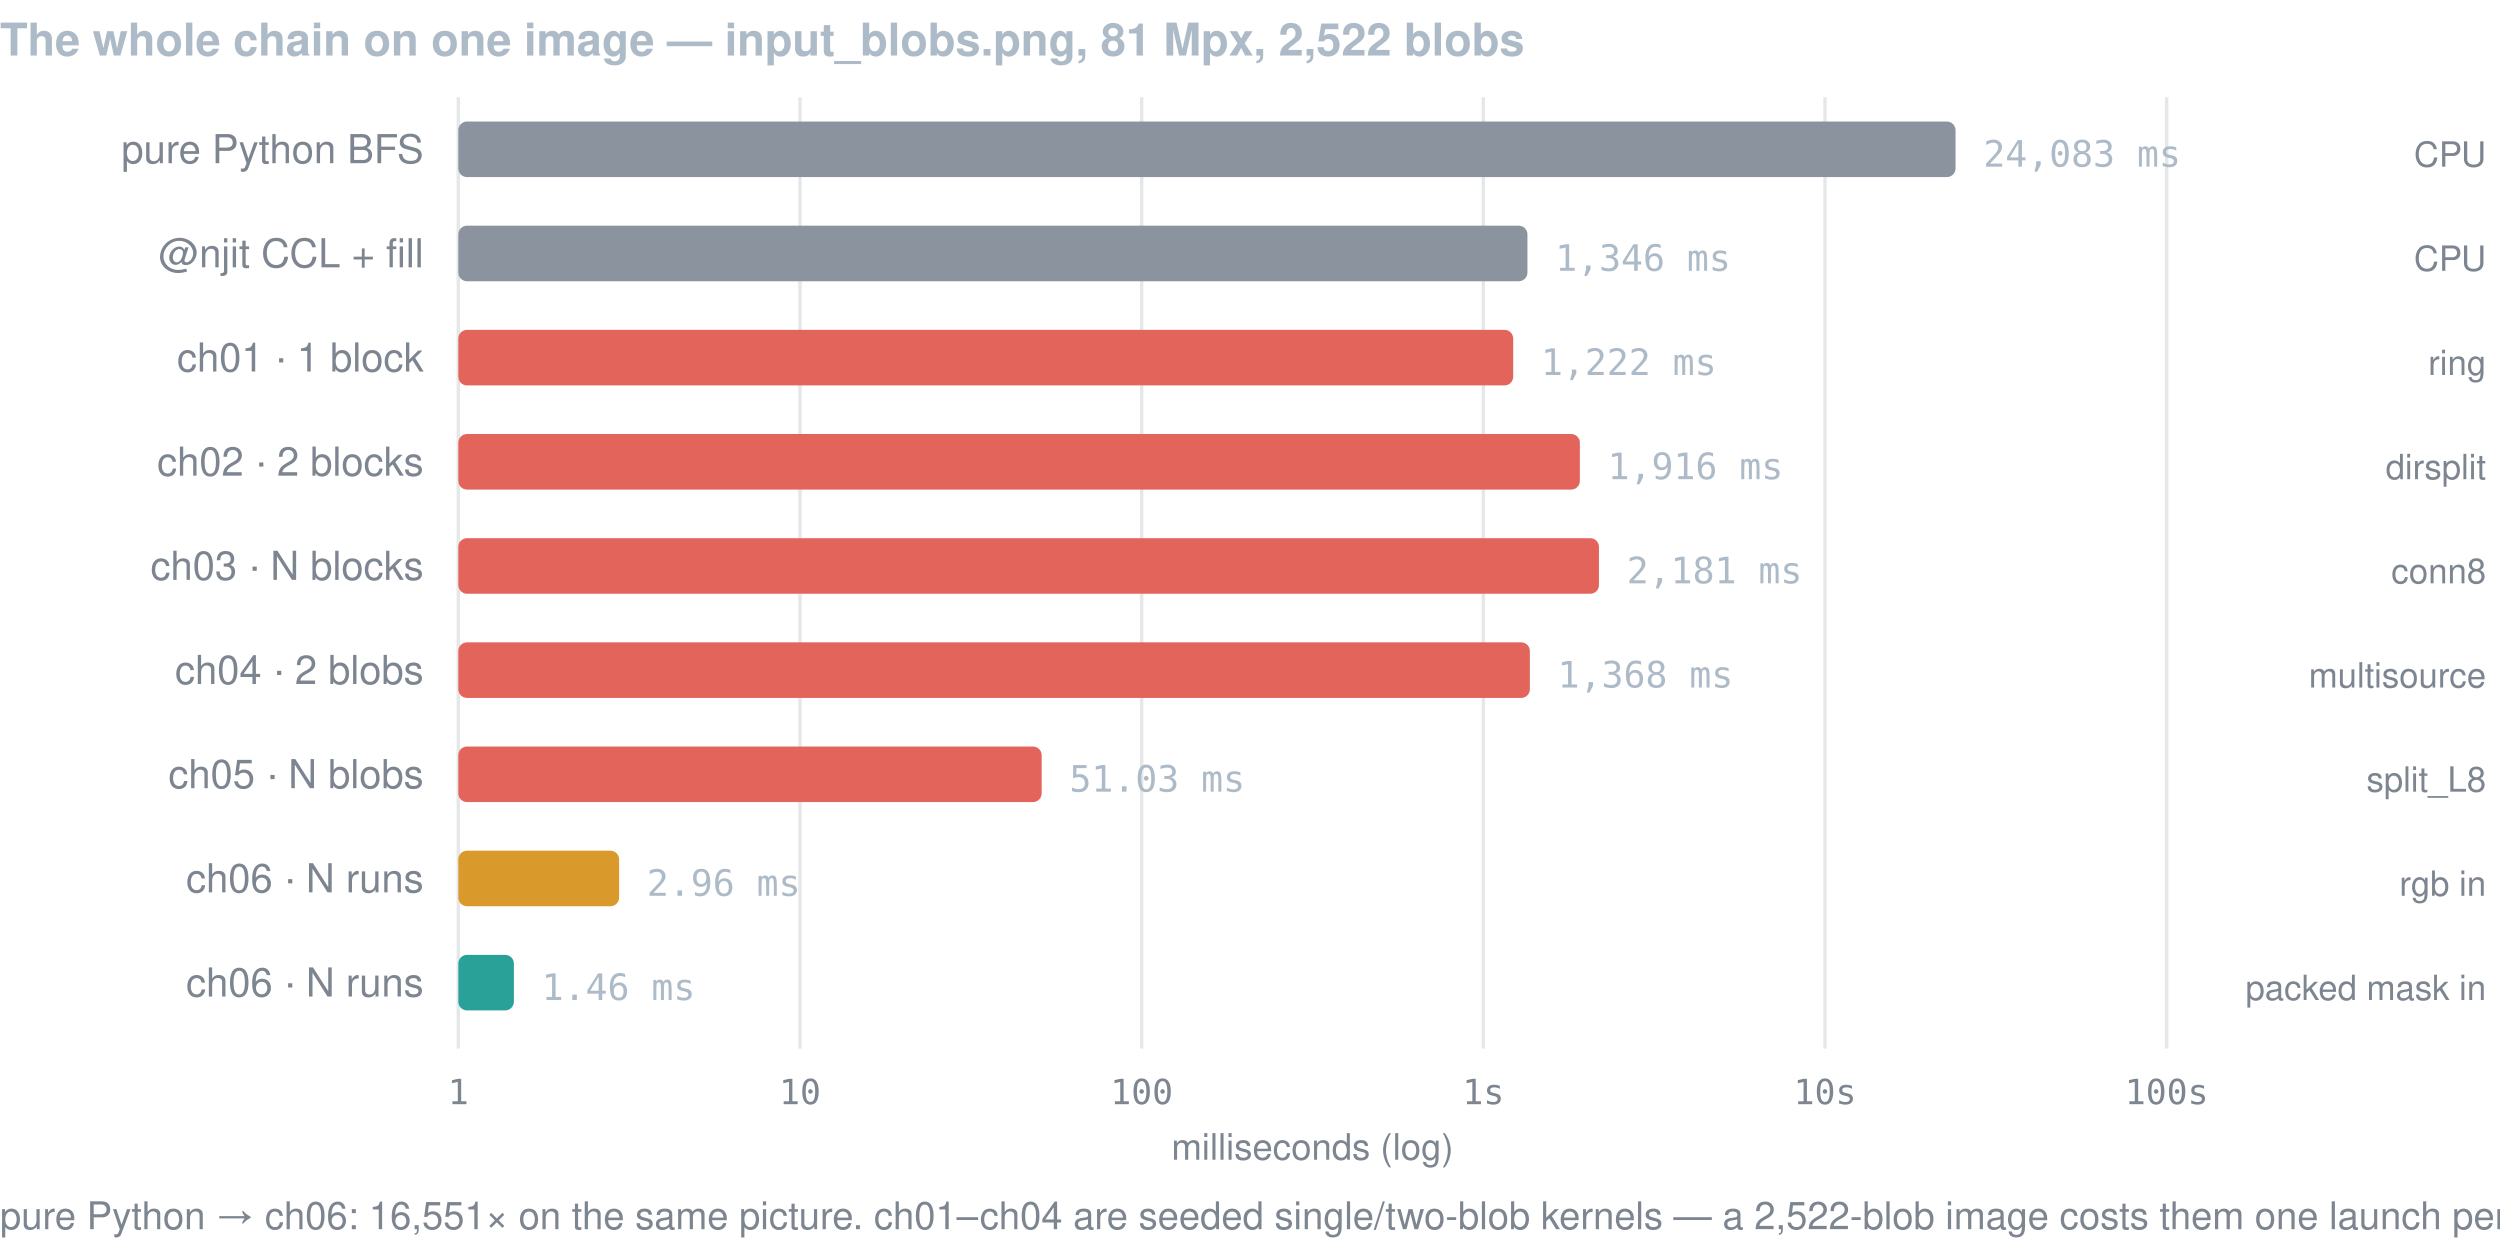
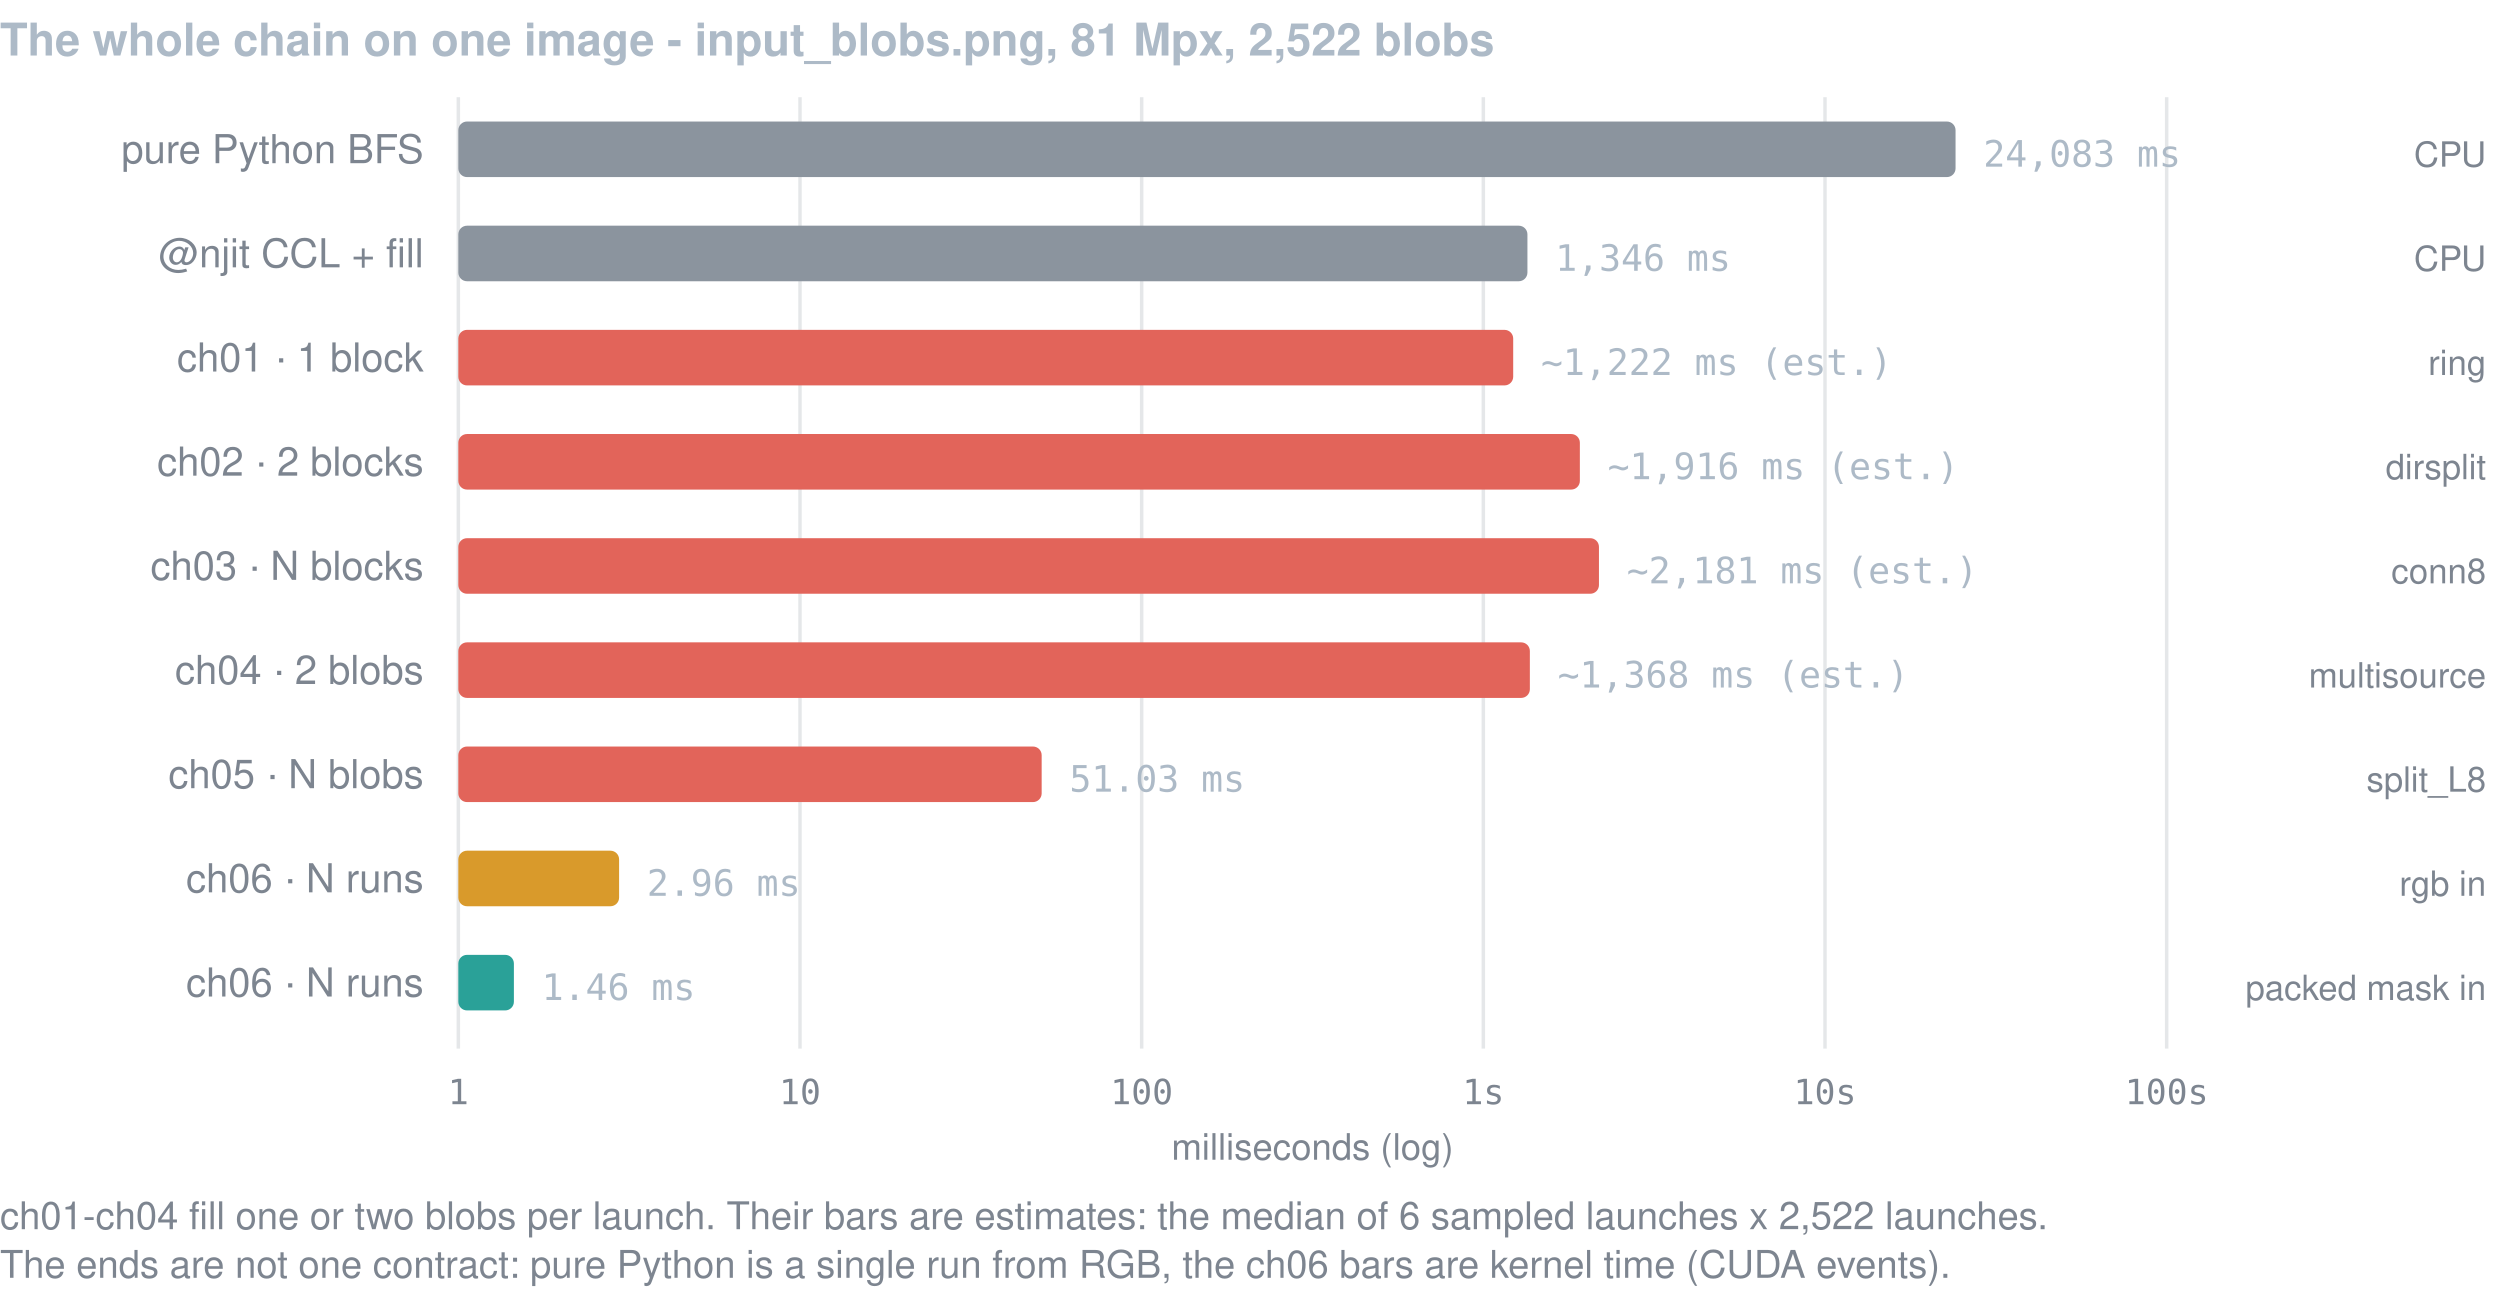
- <svg xmlns="http://www.w3.org/2000/svg" width="720" height="362" viewBox="0 0 720 362" role="img" aria-label="Every stage on input_blobs.png">
-   <text x="0.0" y="16.0" font-family="-apple-system,BlinkMacSystemFont,'Segoe UI',Helvetica,Arial,sans-serif" font-size="13" fill="#adbac7" text-anchor="start" font-weight="600">The whole chain on one image — input_blobs.png, 81 Mpx, 2,522 blobs</text>
+ <svg xmlns="http://www.w3.org/2000/svg" width="720" height="376" viewBox="0 0 720 376" role="img" aria-label="Every stage on input_blobs.png">
+   <text x="0.0" y="16.0" font-family="-apple-system,BlinkMacSystemFont,'Segoe UI',Helvetica,Arial,sans-serif" font-size="13" fill="#adbac7" text-anchor="start" font-weight="600">The whole chain on one image - input_blobs.png, 81 Mpx, 2,522 blobs</text>
  <line x1="132.0" y1="28" x2="132.0" y2="302" stroke="#8b949e" stroke-width="1" stroke-opacity="0.22" />
  <text x="132.0" y="318.0" font-family="ui-monospace,SFMono-Regular,Menlo,Consolas,monospace" font-size="10" fill="#7d8590" text-anchor="middle" font-weight="400">1</text>
  <line x1="230.4" y1="28" x2="230.4" y2="302" stroke="#8b949e" stroke-width="1" stroke-opacity="0.22" />
  <text x="230.4" y="318.0" font-family="ui-monospace,SFMono-Regular,Menlo,Consolas,monospace" font-size="10" fill="#7d8590" text-anchor="middle" font-weight="400">10</text>
  <line x1="328.8" y1="28" x2="328.8" y2="302" stroke="#8b949e" stroke-width="1" stroke-opacity="0.22" />
  <text x="328.8" y="318.0" font-family="ui-monospace,SFMono-Regular,Menlo,Consolas,monospace" font-size="10" fill="#7d8590" text-anchor="middle" font-weight="400">100</text>
  <line x1="427.2" y1="28" x2="427.2" y2="302" stroke="#8b949e" stroke-width="1" stroke-opacity="0.22" />
  <text x="427.2" y="318.0" font-family="ui-monospace,SFMono-Regular,Menlo,Consolas,monospace" font-size="10" fill="#7d8590" text-anchor="middle" font-weight="400">1s</text>
  <line x1="525.6" y1="28" x2="525.6" y2="302" stroke="#8b949e" stroke-width="1" stroke-opacity="0.22" />
  <text x="525.6" y="318.0" font-family="ui-monospace,SFMono-Regular,Menlo,Consolas,monospace" font-size="10" fill="#7d8590" text-anchor="middle" font-weight="400">10s</text>
  <line x1="624.0" y1="28" x2="624.0" y2="302" stroke="#8b949e" stroke-width="1" stroke-opacity="0.22" />
  <text x="624.0" y="318.0" font-family="ui-monospace,SFMono-Regular,Menlo,Consolas,monospace" font-size="10" fill="#7d8590" text-anchor="middle" font-weight="400">100s</text>
  <text x="378.0" y="334.0" font-family="-apple-system,BlinkMacSystemFont,'Segoe UI',Helvetica,Arial,sans-serif" font-size="10.5" fill="#7d8590" text-anchor="middle" font-weight="400">milliseconds (log)</text>
  <text x="122.0" y="47.0" font-family="-apple-system,BlinkMacSystemFont,'Segoe UI',Helvetica,Arial,sans-serif" font-size="11.5" fill="#7d8590" text-anchor="end" font-weight="400">pure Python BFS</text>
  <rect x="132" y="35" width="431.2" height="16" rx="2.5" fill="#8b949e" />
  <text x="571.2" y="48.0" font-family="ui-monospace,SFMono-Regular,Menlo,Consolas,monospace" font-size="10.5" fill="#adbac7" text-anchor="start" font-weight="400">24,083 ms</text>
  <text x="716.0" y="48.0" font-family="-apple-system,BlinkMacSystemFont,'Segoe UI',Helvetica,Arial,sans-serif" font-size="10" fill="#7d8590" text-anchor="end" font-weight="400">CPU</text>
  <text x="122.0" y="77.0" font-family="-apple-system,BlinkMacSystemFont,'Segoe UI',Helvetica,Arial,sans-serif" font-size="11.5" fill="#7d8590" text-anchor="end" font-weight="400">@njit CCL + fill</text>
  <rect x="132" y="65" width="307.9" height="16" rx="2.5" fill="#8b949e" />
  <text x="447.9" y="78.0" font-family="ui-monospace,SFMono-Regular,Menlo,Consolas,monospace" font-size="10.5" fill="#adbac7" text-anchor="start" font-weight="400">1,346 ms</text>
  <text x="716.0" y="78.0" font-family="-apple-system,BlinkMacSystemFont,'Segoe UI',Helvetica,Arial,sans-serif" font-size="10" fill="#7d8590" text-anchor="end" font-weight="400">CPU</text>
  <text x="122.0" y="107.0" font-family="-apple-system,BlinkMacSystemFont,'Segoe UI',Helvetica,Arial,sans-serif" font-size="11.5" fill="#7d8590" text-anchor="end" font-weight="400">ch01 · 1 block</text>
  <rect x="132" y="95" width="303.8" height="16" rx="2.5" fill="#e2645a" />
-   <text x="443.8" y="108.0" font-family="ui-monospace,SFMono-Regular,Menlo,Consolas,monospace" font-size="10.5" fill="#adbac7" text-anchor="start" font-weight="400">1,222 ms</text>
+   <text x="443.8" y="108.0" font-family="ui-monospace,SFMono-Regular,Menlo,Consolas,monospace" font-size="10.5" fill="#adbac7" text-anchor="start" font-weight="400">~1,222 ms (est.)</text>
  <text x="716.0" y="108.0" font-family="-apple-system,BlinkMacSystemFont,'Segoe UI',Helvetica,Arial,sans-serif" font-size="10" fill="#7d8590" text-anchor="end" font-weight="400">ring</text>
  <text x="122.0" y="137.0" font-family="-apple-system,BlinkMacSystemFont,'Segoe UI',Helvetica,Arial,sans-serif" font-size="11.5" fill="#7d8590" text-anchor="end" font-weight="400">ch02 · 2 blocks</text>
  <rect x="132" y="125" width="323.0" height="16" rx="2.5" fill="#e2645a" />
-   <text x="463.0" y="138.0" font-family="ui-monospace,SFMono-Regular,Menlo,Consolas,monospace" font-size="10.5" fill="#adbac7" text-anchor="start" font-weight="400">1,916 ms</text>
+   <text x="463.0" y="138.0" font-family="ui-monospace,SFMono-Regular,Menlo,Consolas,monospace" font-size="10.5" fill="#adbac7" text-anchor="start" font-weight="400">~1,916 ms (est.)</text>
  <text x="716.0" y="138.0" font-family="-apple-system,BlinkMacSystemFont,'Segoe UI',Helvetica,Arial,sans-serif" font-size="10" fill="#7d8590" text-anchor="end" font-weight="400">dirsplit</text>
  <text x="122.0" y="167.0" font-family="-apple-system,BlinkMacSystemFont,'Segoe UI',Helvetica,Arial,sans-serif" font-size="11.5" fill="#7d8590" text-anchor="end" font-weight="400">ch03 · N blocks</text>
  <rect x="132" y="155" width="328.5" height="16" rx="2.5" fill="#e2645a" />
-   <text x="468.5" y="168.0" font-family="ui-monospace,SFMono-Regular,Menlo,Consolas,monospace" font-size="10.5" fill="#adbac7" text-anchor="start" font-weight="400">2,181 ms</text>
+   <text x="468.5" y="168.0" font-family="ui-monospace,SFMono-Regular,Menlo,Consolas,monospace" font-size="10.5" fill="#adbac7" text-anchor="start" font-weight="400">~2,181 ms (est.)</text>
  <text x="716.0" y="168.0" font-family="-apple-system,BlinkMacSystemFont,'Segoe UI',Helvetica,Arial,sans-serif" font-size="10" fill="#7d8590" text-anchor="end" font-weight="400">conn8</text>
  <text x="122.0" y="197.0" font-family="-apple-system,BlinkMacSystemFont,'Segoe UI',Helvetica,Arial,sans-serif" font-size="11.5" fill="#7d8590" text-anchor="end" font-weight="400">ch04 · 2 blobs</text>
  <rect x="132" y="185" width="308.6" height="16" rx="2.5" fill="#e2645a" />
-   <text x="448.6" y="198.0" font-family="ui-monospace,SFMono-Regular,Menlo,Consolas,monospace" font-size="10.5" fill="#adbac7" text-anchor="start" font-weight="400">1,368 ms</text>
+   <text x="448.6" y="198.0" font-family="ui-monospace,SFMono-Regular,Menlo,Consolas,monospace" font-size="10.5" fill="#adbac7" text-anchor="start" font-weight="400">~1,368 ms (est.)</text>
  <text x="716.0" y="198.0" font-family="-apple-system,BlinkMacSystemFont,'Segoe UI',Helvetica,Arial,sans-serif" font-size="10" fill="#7d8590" text-anchor="end" font-weight="400">multisource</text>
  <text x="122.0" y="227.0" font-family="-apple-system,BlinkMacSystemFont,'Segoe UI',Helvetica,Arial,sans-serif" font-size="11.5" fill="#7d8590" text-anchor="end" font-weight="400">ch05 · N blobs</text>
  <rect x="132" y="215" width="168.0" height="16" rx="2.5" fill="#e2645a" />
  <text x="308.0" y="228.0" font-family="ui-monospace,SFMono-Regular,Menlo,Consolas,monospace" font-size="10.5" fill="#adbac7" text-anchor="start" font-weight="400">51.03 ms</text>
  <text x="716.0" y="228.0" font-family="-apple-system,BlinkMacSystemFont,'Segoe UI',Helvetica,Arial,sans-serif" font-size="10" fill="#7d8590" text-anchor="end" font-weight="400">split_L8</text>
  <text x="122.0" y="257.0" font-family="-apple-system,BlinkMacSystemFont,'Segoe UI',Helvetica,Arial,sans-serif" font-size="11.5" fill="#7d8590" text-anchor="end" font-weight="400">ch06 · N runs</text>
  <rect x="132" y="245" width="46.3" height="16" rx="2.5" fill="#d99a2b" />
  <text x="186.3" y="258.0" font-family="ui-monospace,SFMono-Regular,Menlo,Consolas,monospace" font-size="10.5" fill="#adbac7" text-anchor="start" font-weight="400">2.96 ms</text>
  <text x="716.0" y="258.0" font-family="-apple-system,BlinkMacSystemFont,'Segoe UI',Helvetica,Arial,sans-serif" font-size="10" fill="#7d8590" text-anchor="end" font-weight="400">rgb in</text>
  <text x="122.0" y="287.0" font-family="-apple-system,BlinkMacSystemFont,'Segoe UI',Helvetica,Arial,sans-serif" font-size="11.5" fill="#7d8590" text-anchor="end" font-weight="400">ch06 · N runs</text>
  <rect x="132" y="275" width="16.0" height="16" rx="2.5" fill="#2aa198" />
  <text x="156.0" y="288.0" font-family="ui-monospace,SFMono-Regular,Menlo,Consolas,monospace" font-size="10.5" fill="#adbac7" text-anchor="start" font-weight="400">1.46 ms</text>
  <text x="716.0" y="288.0" font-family="-apple-system,BlinkMacSystemFont,'Segoe UI',Helvetica,Arial,sans-serif" font-size="10" fill="#7d8590" text-anchor="end" font-weight="400">packed mask in</text>
-   <text x="0.0" y="354.0" font-family="-apple-system,BlinkMacSystemFont,'Segoe UI',Helvetica,Arial,sans-serif" font-size="11" fill="#7d8590" text-anchor="start" font-weight="400">pure Python → ch06: 16,551× on the same picture. ch01–ch04 are seeded single/two-blob kernels — a 2,522-blob image costs them one launch per blob.</text>
+   <text x="0.0" y="354.0" font-family="-apple-system,BlinkMacSystemFont,'Segoe UI',Helvetica,Arial,sans-serif" font-size="11" fill="#7d8590" text-anchor="start" font-weight="400">ch01-ch04 fill one or two blobs per launch. Their bars are estimates: the median of 6 sampled launches x 2,522 launches.</text>
+   <text x="0.0" y="368.0" font-family="-apple-system,BlinkMacSystemFont,'Segoe UI',Helvetica,Arial,sans-serif" font-size="11" fill="#7d8590" text-anchor="start" font-weight="400">The ends are not one contract: pure Python is a single run from RGB, the ch06 bars are kernel time (CUDA events).</text>
</svg>
